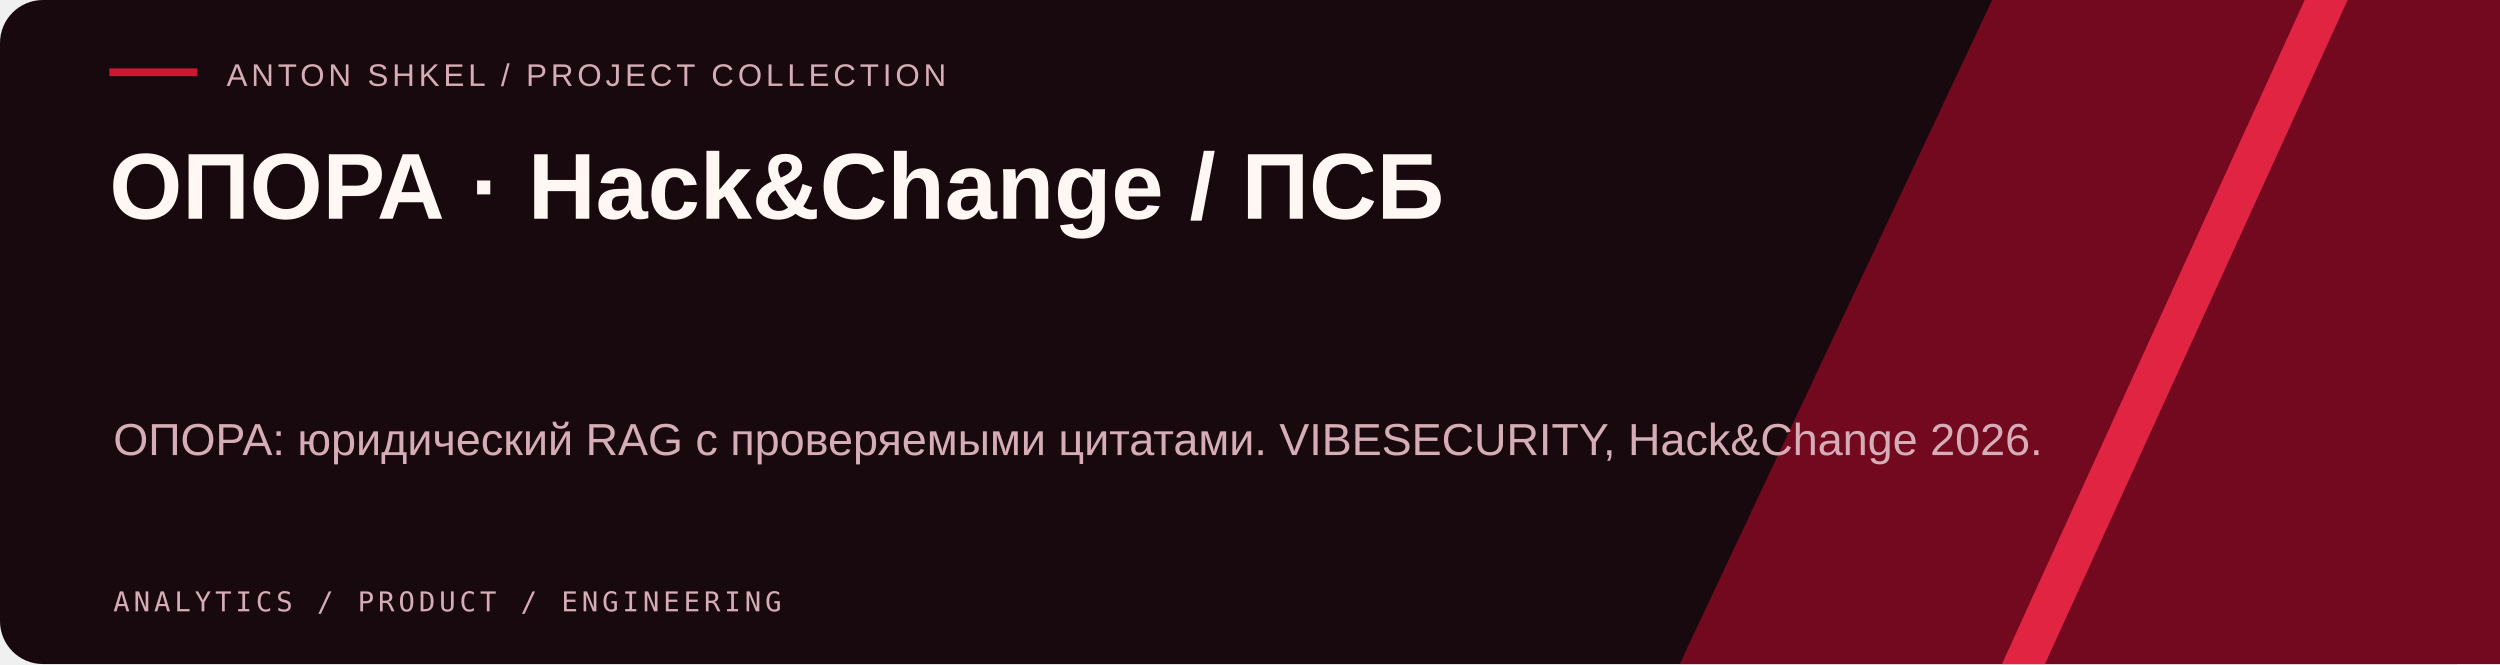
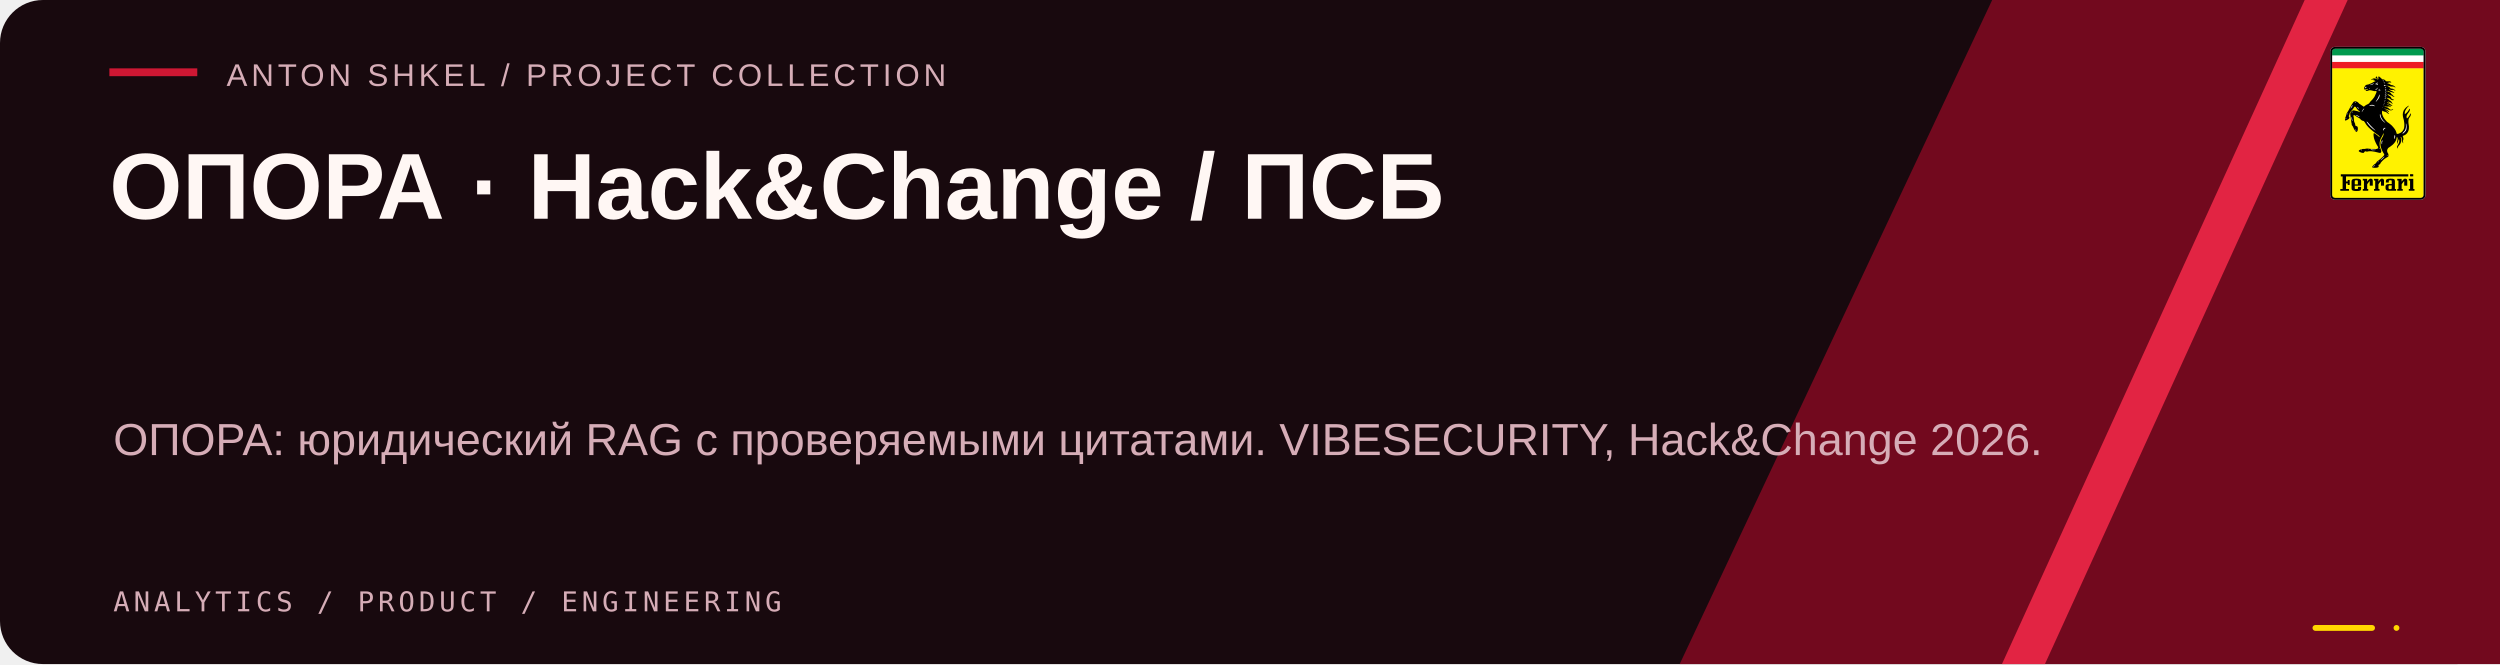
<svg xmlns="http://www.w3.org/2000/svg" width="1280" height="340" viewBox="0 0 1280 340" role="img" aria-label="ОПОРА · Hack&amp;Change / ПСБ">
  <rect width="1280" height="340" rx="22" fill="#18090e" />
  <path d="M1020 0h260v340H860z" fill="#72091e" />
  <path d="M1180 0h22l-155 340h-22z" fill="#e22443" />
  <rect x="56" y="35" width="45" height="4" fill="#ce1733" />
  <text x="116" y="44" fill="#d6adb7" font-family="Segoe UI,Arial,sans-serif" font-size="16" letter-spacing="2">ANTON SHKEL / PROJECT COLLECTION</text>
  <g font-family="Segoe UI,Arial,sans-serif">
    <text x="56" y="112" font-size="48" font-weight="700" fill="#fff7f4">ОПОРА · Hack&amp;Change / ПСБ</text>
    <text x="58" y="233" font-size="23" fill="#d6adb7">ОПОРА: юридический RAG с проверяемыми цитатами. VIBESECURITY, Hack&amp;Change 2026.</text>
  </g>
  <text x="58" y="313" font-family="Consolas,monospace" fill="#d6adb7" font-size="14" letter-spacing="2">ANALYTICS / PRODUCT / ENGINEERING</text>
+   <g id="tifoso-badge">
+     <g transform="translate(1193 24) scale(0.1424419)">
+       <path fill="none" clip-rule="evenodd" d="M0 574.034V0l349.46.369v573.665" />
+       <path d="M325.738 0c9.509 0 17.198 7.607 17.198 17.015V532.42c0 9.4-7.689 17.015-17.198 17.015H17.753c-9.5 0-17.191-7.614-17.191-17.015V17.015C.562 7.607 8.253 0 17.753 0h307.985" fill="#FFF" />
+       <path d="M7.246 76.404h329.229V531.39c0 3.784-.646 6.123-3.198 8.661-2.77 2.753-5.2 3-9.586 3l-306.615.03c-2.416 0-4.269-.77-6.269-2.461-2.477-2.123-3.561-4.769-3.561-7.569V76.404" fill="#FFF200" />
+       <path fill="#ED1C24" d="M7.246 53.513h329.229v23.375H7.246z" />
+       <path fill="#FFF" d="M7.246 30.091h329.229v23.376H7.246z" />
+       <path d="M16.553 6.315h310.4c4.971 0 9.555 4.792 9.555 9.469v14.922H7.246l.03-13.123v-1.092c0-5.291 4.077-9.653 9.277-10.176" fill="#009A4E" />
+       <path d="M325.738 0c9.509 0 17.198 7.607 17.198 17.015V532.42c0 9.4-7.689 17.015-17.198 17.015H17.753c-9.5 0-17.191-7.614-17.191-17.015V17.015C.562 7.607 8.253 0 17.753 0h307.985m0 6.792H17.753c-5.708 0-10.322 4.584-10.322 10.223V532.42c0 5.646 4.615 10.199 10.322 10.199h307.985c5.709 0 10.323-4.553 10.323-10.199V17.015c0-5.638-4.614-10.223-10.323-10.223z" />
+       <path d="M165.692 105.28s-.208 1.984-.661 3.146c-.446 1.076-1.608 1.8-1.531 2.522.077.708.831 1.562 2 2.153 1.146.6 1.607 1.062 2.784 1.362 1.092.27 2.477 1.069 2.869.154.393-.931-.199-2.062-.861-3.146-1.154-1.892-1.738-2.354-3.438-4.954-.362-.56-.646-1.161-1.162-1.237" />
+       <path d="M157.069 309.693c.115-.339 2.838 1.385 4.253 2.216 2.977 1.784 4.315 2.845 6.946 4.814 2.085 1.585 3.092 2.4 5.185 4.2 2.568 2.215 3.953 4.107 4.646 3.677 1-1.2-1.638-4.708-3.97-6.614-2.268-1.878-4.614-3.4-6.422-4.585-2.331-1.555-2.539-1.908-6.023-4.247-3.746-2.507-6.976-5.66-6.976-5.66l-3.639-2.861-5.699-4.808-6.338-5.838-4.784-5.331s-3.723-4.553-4.315-5.431c-.6-.869-2.354-3.685-3.799-6.068-1.293-2.139-3.8-5.461-4.031-5.746-1.354-1.639-4.446-.977-8.039-3.092-4.361-2.577-5.415-4.931-5.415-4.931s-.162-.345-.331-.53c-.162-.193-.492-.431-.492-.431l-2.285-1.592-1.308-.862s-.992-.823-2.238-1.354c-1.254-.554-4.046-2.177-4.046-2.177l-4.992-3.184s-1.954-1.569-2.6-2.092c-.661-.5-1.892-1.215-1.892-1.215s-.785-.393-1.023-.408c-.238-.016-1.276-.108-1.276-.108s-.962-.254-1.939.893c-.977 1.154-.738.538.854 7.03.63 2.553.569 11.561 1.246 14.306.861 3.523 3.338 8.077 3.592 8.615.247.531.423 2.5.423 2.5s-.107 1.593.062 2.601c.754 4.653 7.561 1.591 9.062 7.976 1.477 6.3-.885 12.584-.885 12.584s-1.462 3.124-3.531 3.615c-2.061.478-5.261-4.091-7.576-7.791-2.284-3.639-4.153-8.408-4.753-9.923-.6-1.516-.916-1.847-1.608-2.946-1.023-1.639-1.846-1.338-2.992-3.923-1.154-2.584-.131-3.623-.646-5.876-.3-1.246-.569-1.385-.961-3.17-.377-1.776-.885-7.43-.885-7.43l-.723-5.261s-.254-2.4-.584-3.908c-1.146-5.261-1.546-10.353-1.546-10.353l-.215-2.092-.077-2.161s-.069-1.039.185-2.108c.254-1.068.77-1.953.77-1.953s1.062-1.777 1.246-2.223c.177-.423 2.346-2.946 2.346-2.946s1.138-.946 2.992-2.077c1.862-1.131 3.531-1.054 3.531-1.054s.492-.046 3.785.362c3.292.407 10.061 2.207 11.769 2.646 1.684.455 3.7 1.162 5.007 1.892 3.761 2.046 4.9 1.178 1.908-1.168-2.016-1.577-2.584-2.285-4.208-3.761-1.37-1.262-2.446-2.101-3.469-3.262-1.023-1.185-3.938-5.484-3.938-5.484l-1.823-2.692s-.977-1.107-1.139-1.185a13.378 13.378 0 01-.646-.469s-1.207.061-2.454-.177c-1.261-.254-1.846 1.516-1.846 1.516s-2.708 5.053-5.461 8.146c-4.461 5.022-7.661 8.438-9.299 11.114-2.3 3.708-1.792 7.77-2.977 9.646-.692 1.1-1.069 1.262-1.446 2.223-1.154 2.916 3.038 4.515 2.077 7.745-1.531 5.124-13.53 10.192-15.123 9.346-1.654-.869-.3-7.799.254-10.038.569-2.253 2.253-5.576 2.408-5.745.146-.162.554-.947.676-1.608.131-.661.177-2.161.254-2.992.077-.839.423-2.161.423-2.161s.046-.285 1.107-2.584c1.069-2.315 4.977-7.7 7.777-12.838 1.846-3.354 2.615-5.384 4.461-8.746 1.7-3.084 4.615-7.792 4.615-7.792s1.23-2.4 1.807-3.292c.585-.916 1.815-2.646 2.969-4.354 1.162-1.7 1.446-2.977 2.961-4.377 1.254-1.169 2.108-1.792 3.746-2.315 2.438-.808 4.108-.376 6.6.316 2.584.707 4.361 1.892 6.054 3.292a24.232 24.232 0 012.938 2.977l.823 1.215.507.3 1.57 1.008 3.592 2.376s8.523 5.8 9 6.115c.454.3 1.984 1.554 2.284 1.654.316.092 2.585-2.37 7.039-5.438 5.153-3.577 6.976-3.308 8.685-4.238 1.684-.931 2.376-1.7 3.7-3.023 2-2 2.015-3.069 4.284-5.861 2.285-2.784 4.423-4.346 4.423-4.346s.315-.315 4.385-4.915c4.061-4.584 5.861-8.054 5.861-8.054l2.231-4.469s3.23-6.945 4.269-9.692c1.046-2.753 1.046-3.669 1.046-3.669s.153-.723-.631-2.123c-.808-1.393-1.639-.762-3.185-.446-2.961.631-4.761-.139-7.753-.661-2.738-.455-4.169-1.277-6.915-1.731-2.784-.469-4.407-.93-7.2-.661-.423.046-1.276.223-1.685.361-1.577.523-2.015.646-3.184 1.323-1.354.631-2.246.831-3.746.869-1.039.031-1.669.062-2.63-.315-.662-.254-1.039-.446-1.562-.915a3.658 3.658 0 01-.723-.839c-.03-.292-.123-.277.162-.753.277-.485.623-.57.623-.57l1.277-.315s1.8-.469 1.969-.516c.162-.046 1.877-.6 2.63-.838.762-.238 1.593-.677 1.593-.677s.461-.738.284-1.161c-.223-.478-1.246-.523-1.246-.523s-1.431.523-1.592.569c-.154.031-2.439.753-2.439.753s-1.792.393-3.184.723c-1.4.315-3.4.477-3.4.477l-.6-.162s-.677-.454-.784-.93c-.1-.423-.162-.739-.239-1.223-.3-1.77-.661-2.839-.238-4.584.162-.731.331-1.139.646-1.815.269-.562.446-.885.792-1.416l1.101-1.8 2.077-3.069c.715-.723 1.185-1.084 2.084-1.592 1.323-.738 2.092-.946 3.746-1.131 1.623-.177 1.846-.161 4.146-.677 2.315-.523 3.954-1.438 3.954-1.438s5.531-2.031 8.899-3.685c3.53-1.73 5.069-3.577 8.723-5.007 1.546-.6 2.446-.885 4.038-1.292.2-.131.3-.254.362-.493.154-.577-.738-.846-1.354-.785-.554.046-1.815.631-2.1 0-.216-.484 1.153-.769 1.153-.769s.646-.3.662-.661c.016-.554-.93-.193-1.354-.239-2.146-.239-2.315-.631-3.8-.992-1.746-.438-2.691-.977-4.507-1.054-1.6-.062-3.1.277-4.107.515-.992.254-1.023-.723-.631-.915 2.808-1.308 2.869-1.416 4.854-1.508 1.084-.046 2.6.185 2.769.269.162.092 2.331-.015 2.885-.584.569-.554-1.777-.523-2.885-.962-1.022-.407-2.584-.522-2.553-1.2.054-.677.808-.3 1.346-.438.676-.162 1.069-.146 1.761-.238 1.247-.169 1.354-.285 3.2-.438 1.823-.177 4.454.6 4.454.6s2.761 1.224 4.115 1.87c1.354.63 2.992.961 2.992.961s1.922.269 3.385-.646c1.484-.908.646-1.508.13-2.346-.508-.785-1.153-1.923-.208-4.077.839-1.877 1.277-4.069 1.516-4.269.301-.238 1.462 1.446 2.215 2.139 2.7 2.523 6.27 3.769 9.639 9.045.262.423 1.508-.254 5.415.346s7.323 4.784 8.185 5.785c.893 1.007 2.046.953 2.046.953l1.877.254 6.814.115s3.093-.554 4.877.124c1.246.469 5.4 3.246 3.508 4.299-1.323.739-2.569-.884-3.769-.961-1.416-.092-2.031.177-3.293.492-2.646.662-8.322 2.377-6.261 3.069.153.061.446.107.446.107l1.015.177s2.493.569 4 1.161c2.276.9 3.354 1.893 5.446 3.123 1.199.692 1.723 1.385 3.03 1.777 1.2.347 1.969 0 3.2.208 1.615.285 2.522.616 4 1.323 2.199 1.054 2.999 2.331 4.969 3.746.984.715 1.814.823 2.553 1.785.17.215.309.331.386.584.262.877-1.447.361-2.354.216-1-.169-1.415-.662-2.338-1.085-1.369-.646-2.016-1.354-3.508-1.623-1.077-.208-1.723-.046-2.83.015-1.077.046-1.646.208-2.724.223-1.83.031-2.861-.13-4.661-.508-2.016-.422-3.016-1.207-5.015-1.623-2.262-.469-6.261-2.407-5.877-.469.2.931 2.323 1.715 2.323 1.715s1.461.785 2.846 1.4c1.385.6 2.153 1.516 2.153 1.516l.954.708s.984 1.354 2.277 2.884c1.261 1.508 3.507 1.461 3.507 1.461s1.354 0 4.276.6c2.908.6 5.908 2.399 5.908 2.399s2.261 1.554 3.584 3.116c1.308 1.562.554 2.346.385 2.507-.153.169-.093.092-.277.169-.153.077-1.784-1.969-1.784-1.969l-1.169-.992s-1.139-.8-2.615-1.277c-1.477-.469-1.97-.154-1.97-.154s-3.138.877-5.876.8c-2.708-.077-4.123-1.162-4.123-1.162l-1.723-1.154s-2.585-2.423-2.678-1.276c-.062.777 1.139 1.638 1.139 1.638s.831.838 1.385 1.37c1.046 1.03 1.478 1.546 2.677 2.614 1.2 1.078 1.938 1.078 1.938 1.078s.646.153.892.2c.247.046.678.162.678.162s.4.154 2.276.916c1.861.753 3.877 2.392 3.877 2.392s.185.154.462.208c.276.031.83.308.984.354.169.038.646.038 1.723.192 1.093.162.677.854.677.854l-.185.261-.893.6s-1.153.331-1.938.369c-.8.046-1.938-.399-1.938-.399l-2.416-.908s-2.445-.646-2.969-.731c-.523-.077-2.707-.515-3.076-.592-.354-.084-1.446-.477-1.738-.646-.293-.161-.831-.269-2.154-.915-1.308-.646-1.831-1.392-3.461-1.908-1.646-.523-2.646-.63-3.877.224-2.123 1.461 3.199 1.7 5.846 3.022 3.908 1.923 6.107 3.338 7.03 5.416.938 2.084 1.877 2.838 1.877 2.838s2.754 1.385 3.984 2.838c.677.784.77 1.431 1.446 2.215 1.507 1.769 4.431 1.669 5.016 3.169.554 1.399-2.37.769-3.893.63-2.738-.269-3.4-2.777-5.954-3.784-1.445-.577-2.368-.577-3.846-1.084-2.692-.885-3.953-2.046-6.646-2.884-1.631-.5-4.585-2.646-4.215-.993.061.4.307.708.414.947.139.238.816 1.115.816 1.115s.907 1.2 1.322 1.516c.385.331 2.123 1.638 4.615 2.992 2.462 1.354 4.615 3.954 4.615 3.954s.739 1.062 1.093 1.801c.369.831.107 1.084.692 2.238.538 1.146.8 1.369 1.538 2.077 1.815 1.746 3.723 1.399 6.03 2.346.631.269.677.361 1.354 1.084.677.715-.124 1.022-.124 1.022s-2.568.662-4.23.523c-2.153-.169-3.123-.831-5.215-1.877-2.123-1.038-3.23-2.907-3.445-3.022-.185-.124-.708-.677-1.108-.962-.399-.284-1.431-.5-2.354-.754-.938-.253-1.462-.3-2.399-.554-1.277-.362-2.601-.923-3.201-1.115-.6-.208-1.969-.454-2.969.138-2 1.185 3.107 1.984 4.692 3.685.815.854 1.153 1.454 1.923 2.354.585.692.831 1.177 1.555 1.715.491.361 1.399.753 1.399.753s1.23.57 3.03 1.562c1.8.992 3.907 3.799 3.907 3.799l1.277 1.954.754 1.115.2.516.276.63s.924 1.2 1.6 1.592c.678.408.554.762.554.762s-.076.247-.554.516c-.461.285-.723.046-1.399-.154-.677-.192-1.123-.838-1.707-1.308-.616-.492-1.262-1.684-2.354-2.361-.969-.584-2.23-.792-2.723-.946-.477-.176-1.677-.93-2.154-1.138-.461-.185-1.707-.754-1.707-.754s-2.399-1.338-3.724-1.699c-1.322-.37-.477.438-.477.438s1.186 1.846 2.323 2.584c1.478.977 3.554 1.839 2.877 2.63-.462.516-1.077.331-1.754.254-1.107-.13-2.446-1.454-2.446-1.454s-.553-.361-3.03-1.146c-2.462-.808-1.554.546-.985 1.277a4.735 4.735 0 001.309 1.115l1.677.754.769.238s.678.123 2.908.646c2.23.508 3.462 1.593 3.462 1.593s1.199 1.115 2.86 2.346c1.692 1.246 3.354 1.562 4.277 1.685.923.115.892.761.892.761s.123.593.063.785a.453.453 0 01-.432.362c-.185 0-.276.077-.522.208-.246.123-1.2.277-1.2.277s-2.492-.077-4.461-.562c-1.938-.477-3.662-1.831-3.847-1.907-.153-.077-1.969-1.084-3.23-1.484-1.215-.408-3.169-.231-3.385-.154-.199.077-.877.185-2.03.523-1.169.308.292.753.292.753l.831.077 1.984.154s2.062.238 3.8.884c1.738.631 2.877 1.908 4.031 3.077a13.966 13.966 0 002.431 1.9l.923.6.477.361.123.315s-.046.162-.123.361c-.077.208-.369.361-.369.361s-.431-.077-.615-.077c-.216 0-1.523-.692-2.492-1.115-1-.438-1.508-.854-2.585-1.116-.923-.223-2.153-.323-2.431-.238-.276.077-2.308.362-3.877.469-1.568.123-2.923.146-4.769-.077-2.63-.315-6.122-2.393-6.569-1.815-.907 1.215 1.862 1.561 3.216 2.338 1.846 1.069 5.046 2.031 5.046 2.031s2.338.515 3.707 1.161c3 1.393 3.908 3.454 6.323 5.623 1.323 1.215 2.4 1.738 4.184 2 1.539.224 1.508.039 3.938-.438 2.446-.484 3.924-2.8 4.631-1.953.139.162.077.315.046.554-.046.238-.245.677-.245.677s-.277.392-.708.838c-.446.438-2.123 1.354-3 1.715-.877.362-3.03.962-5.738.877-2.708-.077-6.522-2.154-6.522-2.154l-2.738-1.154s-1.262-.592-2.123-.915c-2.277-.862-3.723-.785-6.062-1.4-1.446-.392-2.399-.8-3.707-1.069-1.323-.284-.569.239-.446.423.615.838 1.445 1.107 2.492 1.592 1.385.677 2.354.539 3.769 1.139 1.585.639 2.97 1.539 3.847 2.108.861.554 1.508 1.185 2.354 2.062l2.907 2.492s.677.554.754.785c.076.239.399.838.246 1.8-.17.962-.954.285-.954.285l-.769-.492-.77-.708-1.216-1.007s-1.045-.947-2.846-1.862c-1.784-.931-3.938-1.162-3.938-1.162s-1.908-.284-1.846.316c.092.592.521.646 2.029 1.038 1.523.393 2.523 1.162 2.523 1.162s1.555 1.154 2.677 2.43c1.107 1.278 1.431 2.516 1.431 2.516s.569 1.046 2 2.43c1.431 1.4 2.185.915 2.107 1.593-.077.677-.708.8-.708.8s-.369-.032-.522-.032c-.154 0-.523-.207-.923-.361s-1.908-1.2-1.908-1.2-2.368-1.922-2.63-2.107a408.68 408.68 0 01-2.523-1.877s-1.323-.846-2.262-1.323a28.107 28.107 0 00-2.969-1.2c-.707-.231-2.031-.308-2.031-.308s-1.584-.238-2.553-.6c-1.523-.585-3.293-2.208-3.492-2.285-.216-.084-1.631-.569-1.908-.523-.276.031-.923 2.708-1.076 4.254-.646 6.477 1.076 10.776 3.753 16.715 3.861 8.63 14.614 19.36 14.614 19.36s2.708 1.531 3.847 2.446c3.215 2.516 8.538 6.077 13.261 10.784 4.03 4.038 9.385 11.199 9.385 11.199s3.106 4.323 4.553 7.384c1.754 3.754 3.17 9.478 3.17 9.478s.123.984.215 1.2c.123.199.399.461.585.461l1.876.062c.185 0 2.323-.153 3.739-.508 1.4-.354 4.723-1.877 6.938-3.03 2.184-1.17 4.815-3.385 4.815-3.385s.507-.431 3.062-3.292c2.585-2.861 4.246-7.153 4.876-8.776.616-1.607 1.124-4.707 1.493-10 .399-5.314-.323-10.915-.323-10.915s-.969-7.815-1.555-10.477c-.584-2.645-1.999-6.984-1.999-6.984s-.984-3.86-1.292-6.298c-.324-2.439-.369-6.408-.369-6.408s0-2.43.783-6.922c.816-4.469 3.555-8.977 3.555-8.977s.769-1.516 3.724-5.054c3.03-3.623 3.998-4.192 6.983-6.354 2.37-1.7 5.43-4.438 6.432-3.792 1.107.692-1.079 2.077-1.817 2.8-1.861 1.846-5.337 5.107-8.153 10.022-2.461 4.254-3.384 7.069-3.998 9.846-.617 2.77-.354 5.815-.277 6.854.093 1.039.661.662.661.662s5.984-4.808 9.23-8.446c3.523-3.938 6.661-10.946 7.891-11.007.831-.054 1.216 1.823 1.016 2.692-.768 3.638-1.029 4.092-2.216 6.507-1.353 2.769-2.613 4-4.491 6.554-1.97 2.677-2.938 3.7-4.522 7.245-2.291 5.1-.954 9.039-.954 9.039s.277 2.392 1.353 2.361c1.802-.062 5.754-5.054 8.339-9.139 1.909-2.992 2.6-6.453 3.847-8.269 1.138-1.607 2.139 2.616 1.646 5.108-.57 2.961-2.031 5.623-5.246 9.815-3.138 4.091-3.046 7.984-3.046 7.984s-.323 1.777-.585 5.654c-.245 3.86.862 9.723.862 9.723s.983 4.899 1.185 8.614c.185 3.738.061 12.223-3.432 18.83-1.384 2.646-4.354 6.308-4.354 6.308s-2.292 2.354-4.169 3.722c-1.878 1.37-6.385 3.509-6.385 3.509s-3.122 1.076-3.553 1.169c-.462.123-.738.507-.738.507s.276.601.399.847c.107.247.984 2.399.984 2.399s.938 3.046 1.292 5.462c.354 2.415-.062 2.969-.399 4.815-.339 1.77-1.107.953-1.308 4.43-.169 3.078 1.216 4.615.969 8.062-.106 1.508-1.815-1.907-2.646-3.353-1.754-3.14-1.339-7.97-1.369-9.169-.047-1.2-.14-2.524-.585-4.031-.538-1.97-1.354-3.492-2.261-4.692-.924-1.185-1.893-1.861-2.216-1.738-.323.108-.354.738-.354 1.046-.016.339.63 1.477.769 1.724.169.23 1.323 2.338 1.323 2.338s.507 1.631.707 4.801c.201 3.138-.769 7.045-.769 7.045s-1.262 4.385-2.584 6.97c-1.479 2.845-4.754 6.722-4.754 6.722s-2.354 2.154-4.124 5.692c-1.737 3.538-.245 5.077-.892 5.538-.677.446-2.062-2.046-2.431-3.723-.354-1.569-.185-2.308.462-4.062.6-1.692 2.016-4.139 2.016-4.139l2.107-3.584s2.554-4.861 3.354-8.4c.8-3.507-.123-7.414-.123-7.414s-.107-1.292-.984-1.231c-.893.046-1.507.816-1.877 1.754-.724 1.938.308 1.585-.801 4.815-.86 2.538-1.107 2.2-1.569 3.707-.554 1.8-.846 3.646-.814 4.77.046 1.107-.569.646-.569.646s-1.077-2.001-1.077-4.492c0-1.354.062-2.123.216-3.478.246-2.169 1.138-5.491 1.138-5.491s.954-3.277.754-6.262c-.229-3.015-1.276-3.568-1.276-3.568s-.276-.4-1.446-.339c-1.153.093-1.092 2.169-1.092 2.169s-.354 2.97-.815 4.815c-1.277 5.092-2.984 7.769-6 12.061-2.738 3.877-6.445 7.293-8.308 8.893-1.846 1.631-7.538 5.769-7.538 5.769l-6.676 4.445s-2.646 2.585-3.847 5.662c-1.23 3.062-1.169 5.461-.462 8.276.709 2.831 1.724 4.123 2.262 4.922.523.771 1.555 2.154 1.893 3.786.215.999.062 1.599.123 2.614.063.893.185 1.385.154 2.293-.031 1.415.23 2.414-.585 3.568-.585.877-2.185 1.646-2.185 1.646s-1.814.799-2.893 1.461c-11.354 6.846-15.383 11.292-21.783 18.922-2.031 2.446-.538 2.293-2.707 5.185-1.316 1.724-4.354 1.724-5.454 3.784-1.53 2.815 3.446 5.585-2.3 8.062-7.407 3.2-20.153.907-20.407-.092-.692-2.739 2.492-5.907 3.623-7.169 5.184-5.662 9.815-5.801 11.515-10.492.369-1 .223-1.861 4.353-4.923 2.9-2.139 14.484-10.861 19.546-16.676 1.738-2 3.23-3.322 3.984-5.477.77-2.186-.754-3.554-.754-3.554l-2.077-3.385-3.984-7.123s-1.676-3.784-2.584-5.969c-.938-2.185-2.677-8.062-2.677-8.062s-1.276-5.291-1.493-8.738c-.384-6.184.462-9.783 2.094-15.783 2.107-7.784 6.891-11.046 8.799-18.769.555-2.245.677-6.092-.462-5.907-1.077.2-1.169 3.23-1.999 5.262-3.077 7.661-7.139 11.015-9.369 18.952-1.492 5.369-2.107 8.555-2.093 14.123.017 3.184-.107 2.6.708 8.123.323 2.03.815 3.122 1.416 5.106.43 1.416 1.584 4.062 1.584 4.062s1.585 3.492 2.139 5.938c.168.847.385 1.322.322 2.169-.107 1.461.154 1.77-.553 3.092-.877 1.647-.34 2.616-3.139 3.23-2.492.523-7.584-1.138-7.584-1.138s-20.93-6.338-34.291-4.508c-2.646.354-4.069 1.323-6.73 1.277-2.423-.031-3.654-1.924-6.077-1.2-.492.139-.646.492-1.092.785-3.538 2.461-.831 6.553-10.153 4.43-5.723-1.308-12.653-4.814-11.454-7.015 1.607-2.923 3.761-3.4 8.285-5.262 4.838-1.969 12.099-1.415 13.53-1.507 1.746-.139 4.254-1.354 7.376-1.431 5.4-.093 6.361.554 6.361.554l9.168.814 17.546.217s3.138-.231 4.384-.478c1.262-.247 2.254-2.723 2.945-3.908.678-1.168-.03-2.892-.03-2.892l-.522-.815-1.67-2.692-3.084-5.2-3.423-6.83s-2.238-4.753-3.43-7.876c-1.185-3.108-1.877-4.862-2.662-8.076-.823-3.309-1.331-5.985-1.438-8.646-.13-3.82-.384-6.789.685-9.912" />
+       <path d="M270.971 303.355c3.691-4.738 4.047-9.139 4.261-15.338.169-4.507-1.537-11.453-1.537-11.453l-.232-.508s-.646-.839-1.044.269c.061.978.185 1.762.185 1.762l.214 8.946s-.277 4.507-1.814 9.153c-2.585 7.846-9.446 11.338-10.445 14.169-1.711 4.691 5.997-1.293 10.412-7m-38.705 14.477s-1.508.431-1.539 1.922c-.03 1.493.369 2.785.323 4.585-.03 2.293-2.138 4.938-.784 5.8 2.323 1.477 4.322-8.923 3.615-10.461-.708-1.54-1.4-1.863-1.615-1.846m-26.06 72.103s-.432-.23-1.277.093c-.83.322-.77 1.185-.77 1.185s-.169.923.508 1.016c.678.123 1.785-1.539 1.785-1.724 0-.185-.246-.57-.246-.57m-24.522 17.43s-.247.247-.031.415c.23.201.554-.046.554-.046s4.23-3.307 6.738-5.63c2.646-2.492 6.462-6.784 6.462-6.784s.261-.323-.031-.6c-.309-.277-1.031.153-1.631.43-.523.277-.831.569-1.23.893-.369.339-1.631 1.631-1.631 1.631l-3.262 3.169-2.062 1.938-1.999 1.907-.831.955s-.216.369-.276.461c-.063.107-.277.384-.277.384s-.309.293-.309.385c0 .077-.092.154-.092.247a1.438 1.438 0 01-.092.245m-7.315 4.801s-.454-.369-1.169-.016c-.723.385-1.492 1.368-1.555 1.477-.068.139-.461.662-.191 1.123.269.462 1.184-.216 1.322-.246.131 0 1.324-.953 1.324-.953s.692-.432.269-1.385m-14.007 14.183s-.6-1.107-1.385-.646c-.785.462-1.215.616-1.938 1.615-.123.169-.9 1.17-1.039 1.431-.138.247-.915 1.724.662 1.831 2.708.153.93-1.584 1.861-2.262.754-.522 2.169-.384 2.185-.938.015-.553-.346-1.031-.346-1.031m-47.998-56.675s-1.623.401-1.746.955c-.131.584.946 1.138 1.115 1.168.192.031.554.462 1.638-.277 1.069-.722 1.023-1.338 1.023-1.338s.631-.738-2.03-.508m26.399-.861s-.016-.6-1.162-.522c-1.169.062-1.415.276-1.446.461-.038.169.062.462 1.1.554 1.054.062 1.477-.001 1.508-.493m24.96.723c-2.1-.016-1.438.047-2.73.108-2.346.123-3.623.03-5.938-.124-3.247-.215-8.269-1.015-8.269-1.015s-.631-.153-.885.262c-.231.384.615 1.276 1.369 1.508 4.115 1.277 4.338 1.062 7.138 1.107 1.562.016 2.431-.139 3.985-.231 1.969-.152 2.884.154 5.03-.415.561-.139 1.1-1.184.3-1.2m14.061-4.169s-.423-.491-1.293-.061c-.86.415-1.384 1.353-1.384 1.353s-.407.646.462.555c.846-.123 1.607-.492 1.807-.615.223-.125.854-.709.408-1.232m-12.238-168.769s5.938-5.561 10.191-12.914c2.522-4.385 3.622-14.592 1.454-12.054-.978 1.162-2.162 6.454-4.039 10.376-2.677 5.584-8.392 13.492-8.392 13.492s-1.229 2.631.786 1.1m-23.737 14.131s-.631.492-.346 1.277c.3.8 1.508.2 1.508.2s2.746-1.038 5.623-1.146c2.884-.123 6.884.738 6.884.738s1.907.523 2.223.646c.315.131 1.354.631 1.531.692.154.069 1.146.554 1.7.054.554-.508-3.469-4.161-7.576-4.715-6.839-.931-11.33 2.015-11.33 2.015l-.217.239m-28.168 24.083c.484.416 2.769-3.938 4.676-6.692 1.4-2.015 3.955-5.384 3.955-5.384s1.153-1.546-.8-.684c-.792.354-2.961 2.007-4.492 5.046-1.293 2.584-3.847 7.306-3.339 7.714m-15.799-18.915s-.493 1.685 1.477 3.792c1.984 2.116 2.492 3.861 3.754 2.6.346-.346-1.231-3.192-2.031-3.984-.823-.785-1.408-1.431-1.408-1.431l-.515-.423-.662-.369-.377-.153s-.1-.093-.238-.032m-6.401-16.153s-2.138.4-2.661 1.438c-.531 1.039 2.461.408 2.461.408s1.984.107 2.031-.646c.046-.769-.253-.846-1.831-1.2m-33.975 56.305c-1.092-.315-1.276 1.832-1.423 2.523-.123.692.493 2.077.746 2.077.246-.016 1.115-1.369 1.161-2.03.047-.677.478-2.269-.484-2.57m35.284 41.937s-1.954-1.547-2.254-.931c-.292.615 1.608 3.33 1.608 3.33s.584.893 1.484.492c.884-.43.569-1.415.569-1.415s-.6-1.261-1.407-1.476m-14.73-45.352s-.5-.13-.677.469c-.185.6-.169 1.577-.3 2.761-.107.924.239 3.385.239 3.385s.192 1.954.584 3.116c.423 1.276 1.546 3.092 1.546 3.092s.423.931.946.885c.515-.054.392-.662.392-.662s-1.638-6.491-1.684-7.153c-.193-2.161-.193-4.792-.193-4.792l-.015-.393s-.016-.693-.838-.708m2.553-19.806s-.9-.169-1.73 1.561c-.838 1.754-.661 2.462-.585 2.539.062.077.723.062 1.785-1.561 1.054-1.608.815-2.224.815-2.224s-.062-.315-.285-.315m24.753 17.945s1.084 1.622-.992 1.246c-2.084-.377-6.461-3.831-8.246-4.761-1.762-.931-4.662-1.224-3.446-2.315.223-.185.284-.363.63-.377.362-.016 1.562.453 1.638.507.062.03 3.146 1.307 3.261 1.338.108.046 1.839.785 3.069 1.507 1.231.73 3.23 2.13 3.23 2.13l.856.725m57.697 49.675c.569 1.784-6.569-3.77-10.392-6.716-10.13-7.8-22.53-23.791-20.984-25.206 1.277-1.162 6.361 6.161 13.815 14.229 7.969 8.6 17.23 16.631 17.561 17.693m29.798-7.647c-2.215 2.361-2.999 5.385-1.723 7.646 1.246 2.199 1.631-3.216 3.016-4.808 1.2-1.393 1.938-1.169 3.907-2.569 3.354-2.361-2.399-3.276-5.2-.269m-12.676-50.474c-1.523-.246-1.477 2.069-1.262 3.708 1.016 7.337 4.309 12.991 8.707 18.314 2.678 3.246 10.016 9.03 10.861 8.1.309-.331-6.984-5.969-11.63-13.214-3.292-5.138-5.046-9.484-5.461-13.723-.045-.539.077-2.977-1.215-3.185M151.731 133.57c-3.308 1.792-9.046 3.37-9.046 3.37s-.262.569.477.508c4.916-.393 6.792-1.008 9.408-2.162 2.615-1.13 4.515-4.269 4.515-4.269s1.062-1.954-.907-.346c-.616.492-2.632 1.907-4.447 2.899m39.906-12.606s-1.123-.247-1.877.223c-.754.477-.539.854-.539.854s1.17.892 2 1.039c.831.123 2.615.9 2.555.3-.078-.615-1.077-1.715-1.432-2.015-.322-.317-.707-.401-.707-.401m-18.783 34.46c.191.392 3.545-.523 4.838-1.247 1.008-.569 1.407-2.477 1.407-2.477s.277-1.846-.153-1.131c-1.916 3.132-6.278 4.454-6.092 4.855m-.108-8.608c1.354-2.6-3.716 2.7-6.3 4.069-1.577.831-4.146 1.938-4.146 1.938s-.677.846.269.769c.946-.062 3.354.754 5.308-.754.462-.369 2.492-3.323 2.492-3.323s1.73-1.469 2.377-2.699m-.785 11.061c.107.423 5.791.284 7.215-.146 1.123-.308 1.738-2.292 1.738-2.292s.677-1.738.092-1.154c-2.576 2.631-9.144 3.169-9.045 3.592m-91.296 52.067s-.861-.315-1.93 1.292c-1.062 1.6-5.846 8.869-5 9.938 1.007 1.261 5.153-6.492 6.416-7.938 1.276-1.469.753-2.946.753-2.946s-.015-.331-.239-.346M184.883 341c-.523 2.415.092 7.354.924 8.322 2.03 2.446.784-3.83 1.076-6.031.246-2.045.492-2.753 1.508-4.938 1.815-3.938-2.445-2.492-3.508 2.647m-17.461-210.044s-1.576.046-2.807.723c-1.246.677-1.554 1.639-1.554 1.639s-.254.692-.084 1.069c.361.823 2.069-.423 3.261-.016.961.346 1.423.631 2.161 1.515.646.77 1.777 1.877 2.485 1.246.73-.615.462-2.192.462-2.192s-.839-2.569-1.938-3.292c-1.109-.738-1.986-.692-1.986-.692m-26.198 18.068s-.885.138-.677 1.215c.208 1.054.785.892.785.892s1.831-.785 1.723-1.884c-.131-1.108-1.831-.223-1.831-.223m-12.792-5.738s-.961.039-1.638 1.23a14.986 14.986 0 00-1.054 2.416s-.315 1.554.238 2.046c.562.484 1.177-1.007 1.984-1.592.484-.346.785-.5 1.285-.854.685-.47 1.8.13 1.723-1.254-.099-1.393-1.576-2.054-2.538-1.992m41.336-14.884s-2.176-.315-2.092.523c.077.784 1.178.315 1.885.631.692.315 1.154.438 1.707.946.408.361.361 1.069.862 1.084.692.016.554-.269.554-.269s-.631-1.877-1.453-2.407c-.816-.539-1.463-.508-1.463-.508m24.284 8.776c-.308 1.185-.493 1.592-.493 1.592s-.614 2.408 1.816 1.523c2.431-.893 1.169-.516 2.922-1.369 1.724-.846 1.693-.377 2.955-.315.43.015.707.03 1.354-.092.553-.124.322-.77-.908-1.101-1.322-.346-2.938-.269-4.814-.285-1.108-.014-2.509-1.137-2.832.047m1.077-8.899s-1.108-.254-1.877.223c-.754.469-.523.846-.523.846s1.154.916 2 1.039c.831.146 2.615.915 2.554.3-.093-.6-1.077-1.715-1.431-2.015-.353-.301-.723-.393-.723-.393m4.278 16.715s-1.186-.239-2.001.215c-.8.446-.585.808-.585.808s1.262.847 2.154.977c.893.123 2.8.846 2.723.269-.076-.569-1.154-1.623-1.508-1.907-.354-.286-.783-.362-.783-.362m.369 6.06s-1.263-.284-2.124.239c-.861.515-.601.931-.601.931s1.309.992 2.263 1.131c.938.146 2.969.977 2.876.315-.076-.661-1.215-1.861-1.615-2.184-.369-.34-.799-.432-.799-.432m.568 5.908s-1.369-.315-2.293.269c-.938.584-.646 1.054-.646 1.054s1.415 1.107 2.431 1.277c1.031.162 3.23 1.107 3.139.361-.093-.738-1.324-2.108-1.754-2.469-.4-.385-.877-.492-.877-.492m-.123 7.307s-1.369-.292-2.293.285c-.938.569-.676 1.038-.676 1.038s1.445 1.107 2.461 1.277c1.016.162 3.215 1.108 3.123.369-.107-.746-1.323-2.115-1.738-2.477-.431-.376-.877-.492-.877-.492m-1 14.246s-1.385-.3-2.308.285c-.923.577-.646 1.039-.646 1.039s1.415 1.115 2.431 1.277c1.031.154 3.231 1.115 3.139.361-.093-.738-1.322-2.1-1.754-2.477a2.2 2.2 0 00-.862-.485m.924-7.123s-1.57-.361-2.678.315c-1.062.661-.738 1.2-.738 1.2s1.646 1.292 2.83 1.477c1.17.192 3.724 1.277 3.631.431-.123-.869-1.539-2.446-2.03-2.869a2.635 2.635 0 00-1.015-.554m-1.601 13.569s-1.139-.27-1.907.215c-.77.477-.523.854-.523.854s1.169.931 2 1.054c.846.139 2.646.915 2.584.3-.092-.616-1.092-1.731-1.445-2.031-.339-.315-.709-.392-.709-.392m-1.077 6.168s-.923-.2-1.569.193c-.614.392-.431.707-.431.707s.969.754 1.662.869c.691.108 2.215.77 2.153.247-.062-.5-.923-1.431-1.2-1.685a1.616 1.616 0 00-.615-.331m-1.322 5.631s-.831-.192-1.416.169c-.554.346-.4.646-.4.646s.877.677 1.508.77c.631.115 1.984.692 1.924.238-.047-.454-.801-1.308-1.063-1.531-.262-.23-.553-.292-.553-.292m-1.324 4.615s-.861-.193-1.414.153c-.586.362-.416.646-.416.646s.877.692 1.508.785c.631.1 1.984.692 1.923.224-.046-.454-.8-1.292-1.077-1.516-.247-.23-.524-.292-.524-.292m-1.614 5.354s-.677-.162-1.154.123c-.462.3-.308.523-.308.523s.707.555 1.215.647c.508.076 1.615.554 1.555.168-.047-.361-.662-1.038-.862-1.23-.216-.185-.446-.231-.446-.231m-1.923 5.007s-.585-.139-.985.107c-.399.254-.276.461-.276.461s.615.469 1.046.531c.431.085 1.384.493 1.338.162-.03-.315-.569-.9-.738-1.054a1.13 1.13 0 00-.385-.207m-1.985 4.762s-.601-.131-1 .123c-.386.238-.247.438-.247.438s.585.477 1.031.554c.446.062 1.384.469 1.338.162-.03-.339-.569-.916-.738-1.077-.184-.155-.384-.2-.384-.2M60.52 240.72s-.992 1.922-.5 2.977c.485 1.062 1.823-1.685 1.823-1.685s1.384-2.739.823-3.238c-.569-.508-.899.907-2.146 1.946" fill="#FFF" />
+       <path d="M200.543 487.684v-3.737c0-8.493 4.293-10.154 16.831-10.215 11.538.061 15.614 1.507 15.614 8.83v28.26h4.261v6.369h-28.183c-5.938 0-9.814-4.077-9.814-9.092v-5.724c0-4.938 2.522-9.245 11.353-9.292h11.015v-8.6c0-4.492-.308-5.03-4.814-5.03h-.047c-5.399 0-5.753.708-5.753 5.03v3.2h-10.463m13.078 10.14c-2.215 0-3.523 1.784-3.523 3.999v5.461c0 2.201.939 3.954 3.523 3.985h3.969c2.185 0 3.97-.677 3.97-3.985l.03-9.46h-7.969zm-39.883-13.446V474.5h-15.722v5.877h4.192v30.429h-4.192v6.385h19.692v-6.385h-3.97V494.5c0-1.522 9.269-13.229 9.269-11.877v16.199H193.9v-18.229c0-4.169-2.724-6.86-7.693-6.86-5.908-.001-9.9 7.429-12.469 10.644m125.325 26.399V474.5h-16.046v5.877h4.493v30.399h-4.493v6.415h20.261v-6.415h-4.215m-165.777-26.399V474.5h-15.722v5.877h4.192v30.429h-4.192v6.385h19.676v-6.385h-3.954V494.5c0-1.522 9.261-13.229 9.261-11.877v16.199h10.884v-18.229c0-4.169-2.708-6.86-7.684-6.86-5.893-.001-9.892 7.429-12.461 10.644" />
+       <path d="M111.548 503.207h-11.03v3.2c0 4.339-.723 4.523-6.1 4.584h-.077c-6.162.031-5.815-.584-5.746-4.584v-7.585h22.952v-16.476c0-5.97-4.507-8.477-16.399-8.522h-1.707c-12.838.061-16.253 2.984-16.253 10.369v24.121c0 8.122 4.799 9.492 16.491 9.815h1.276c12.762-.293 16.592-1.17 16.592-8.754v-6.168m-22.828-20.246c0-2.245.677-3.354 3.246-3.385h4.838c2 0 3.115.893 3.115 2.492v12.354h-11.2v-11.461z" clip-rule="evenodd" fill-rule="evenodd" />
+       <path stroke-miterlimit="10" stroke-width=".74" stroke="#000" fill="none" d="M293.249 465.732v-7.723" />
+       <path d="M257.25 484.377V474.5h-15.738v5.877h4.185v30.429h-4.185v6.385h19.691v-6.385h-3.953V494.5c0-1.522 9.246-13.229 9.246-11.877v16.199h10.907v-18.229c0-4.169-2.74-6.86-7.725-6.86-5.875-.001-9.876 7.429-12.428 10.644" />
+       <path d="M63.435 496.438v-5.692h-6.13v20.076h10.622v6.369H36.783v-6.369h8.284v-45.09H38.56v-7.754h242.579v7.754H57.305v18.106h6.13v-5.353h7.054v17.953h-7.054" />
+       <path clip-rule="evenodd" fill-rule="evenodd" d="M287.339 457.701h11.568v7.631h-11.568z" />
+     </g>
+     <rect x="1184" y="320" width="32" height="3" rx="1.5" fill="#ffd700" />
+     <circle cx="1227" cy="321.5" r="1.5" fill="#ffd700" />
+   </g>
</svg>
